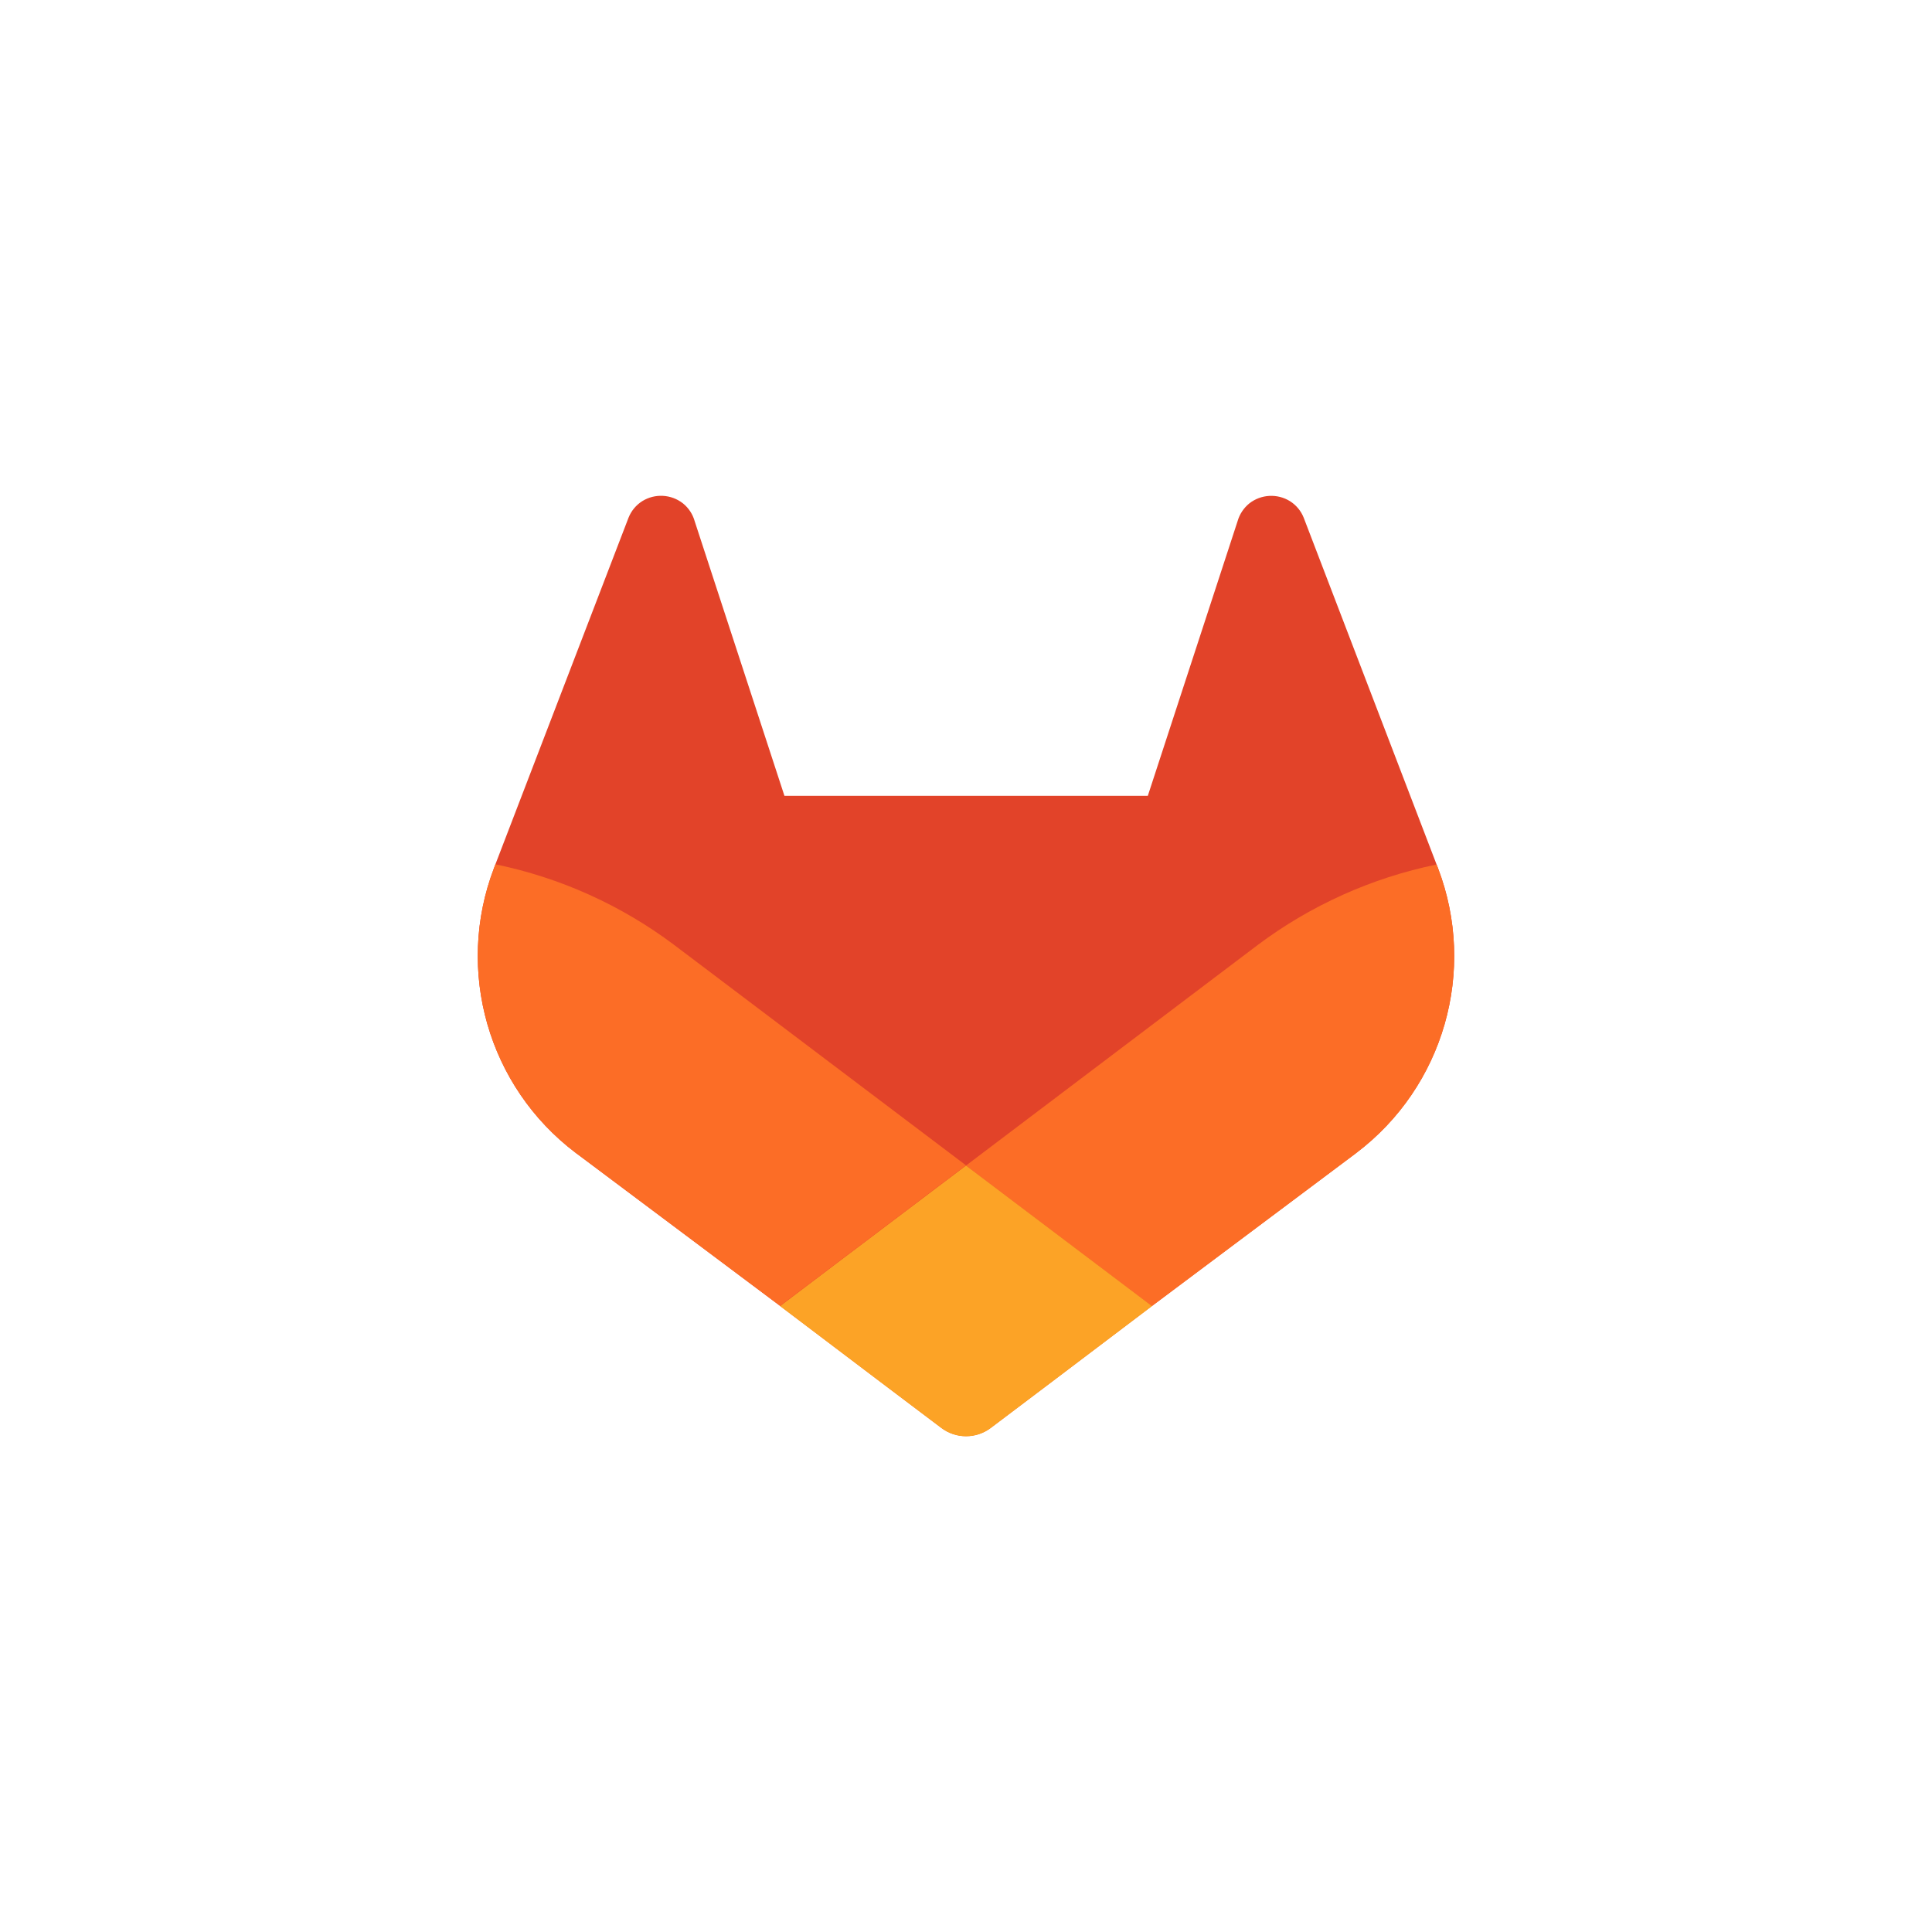
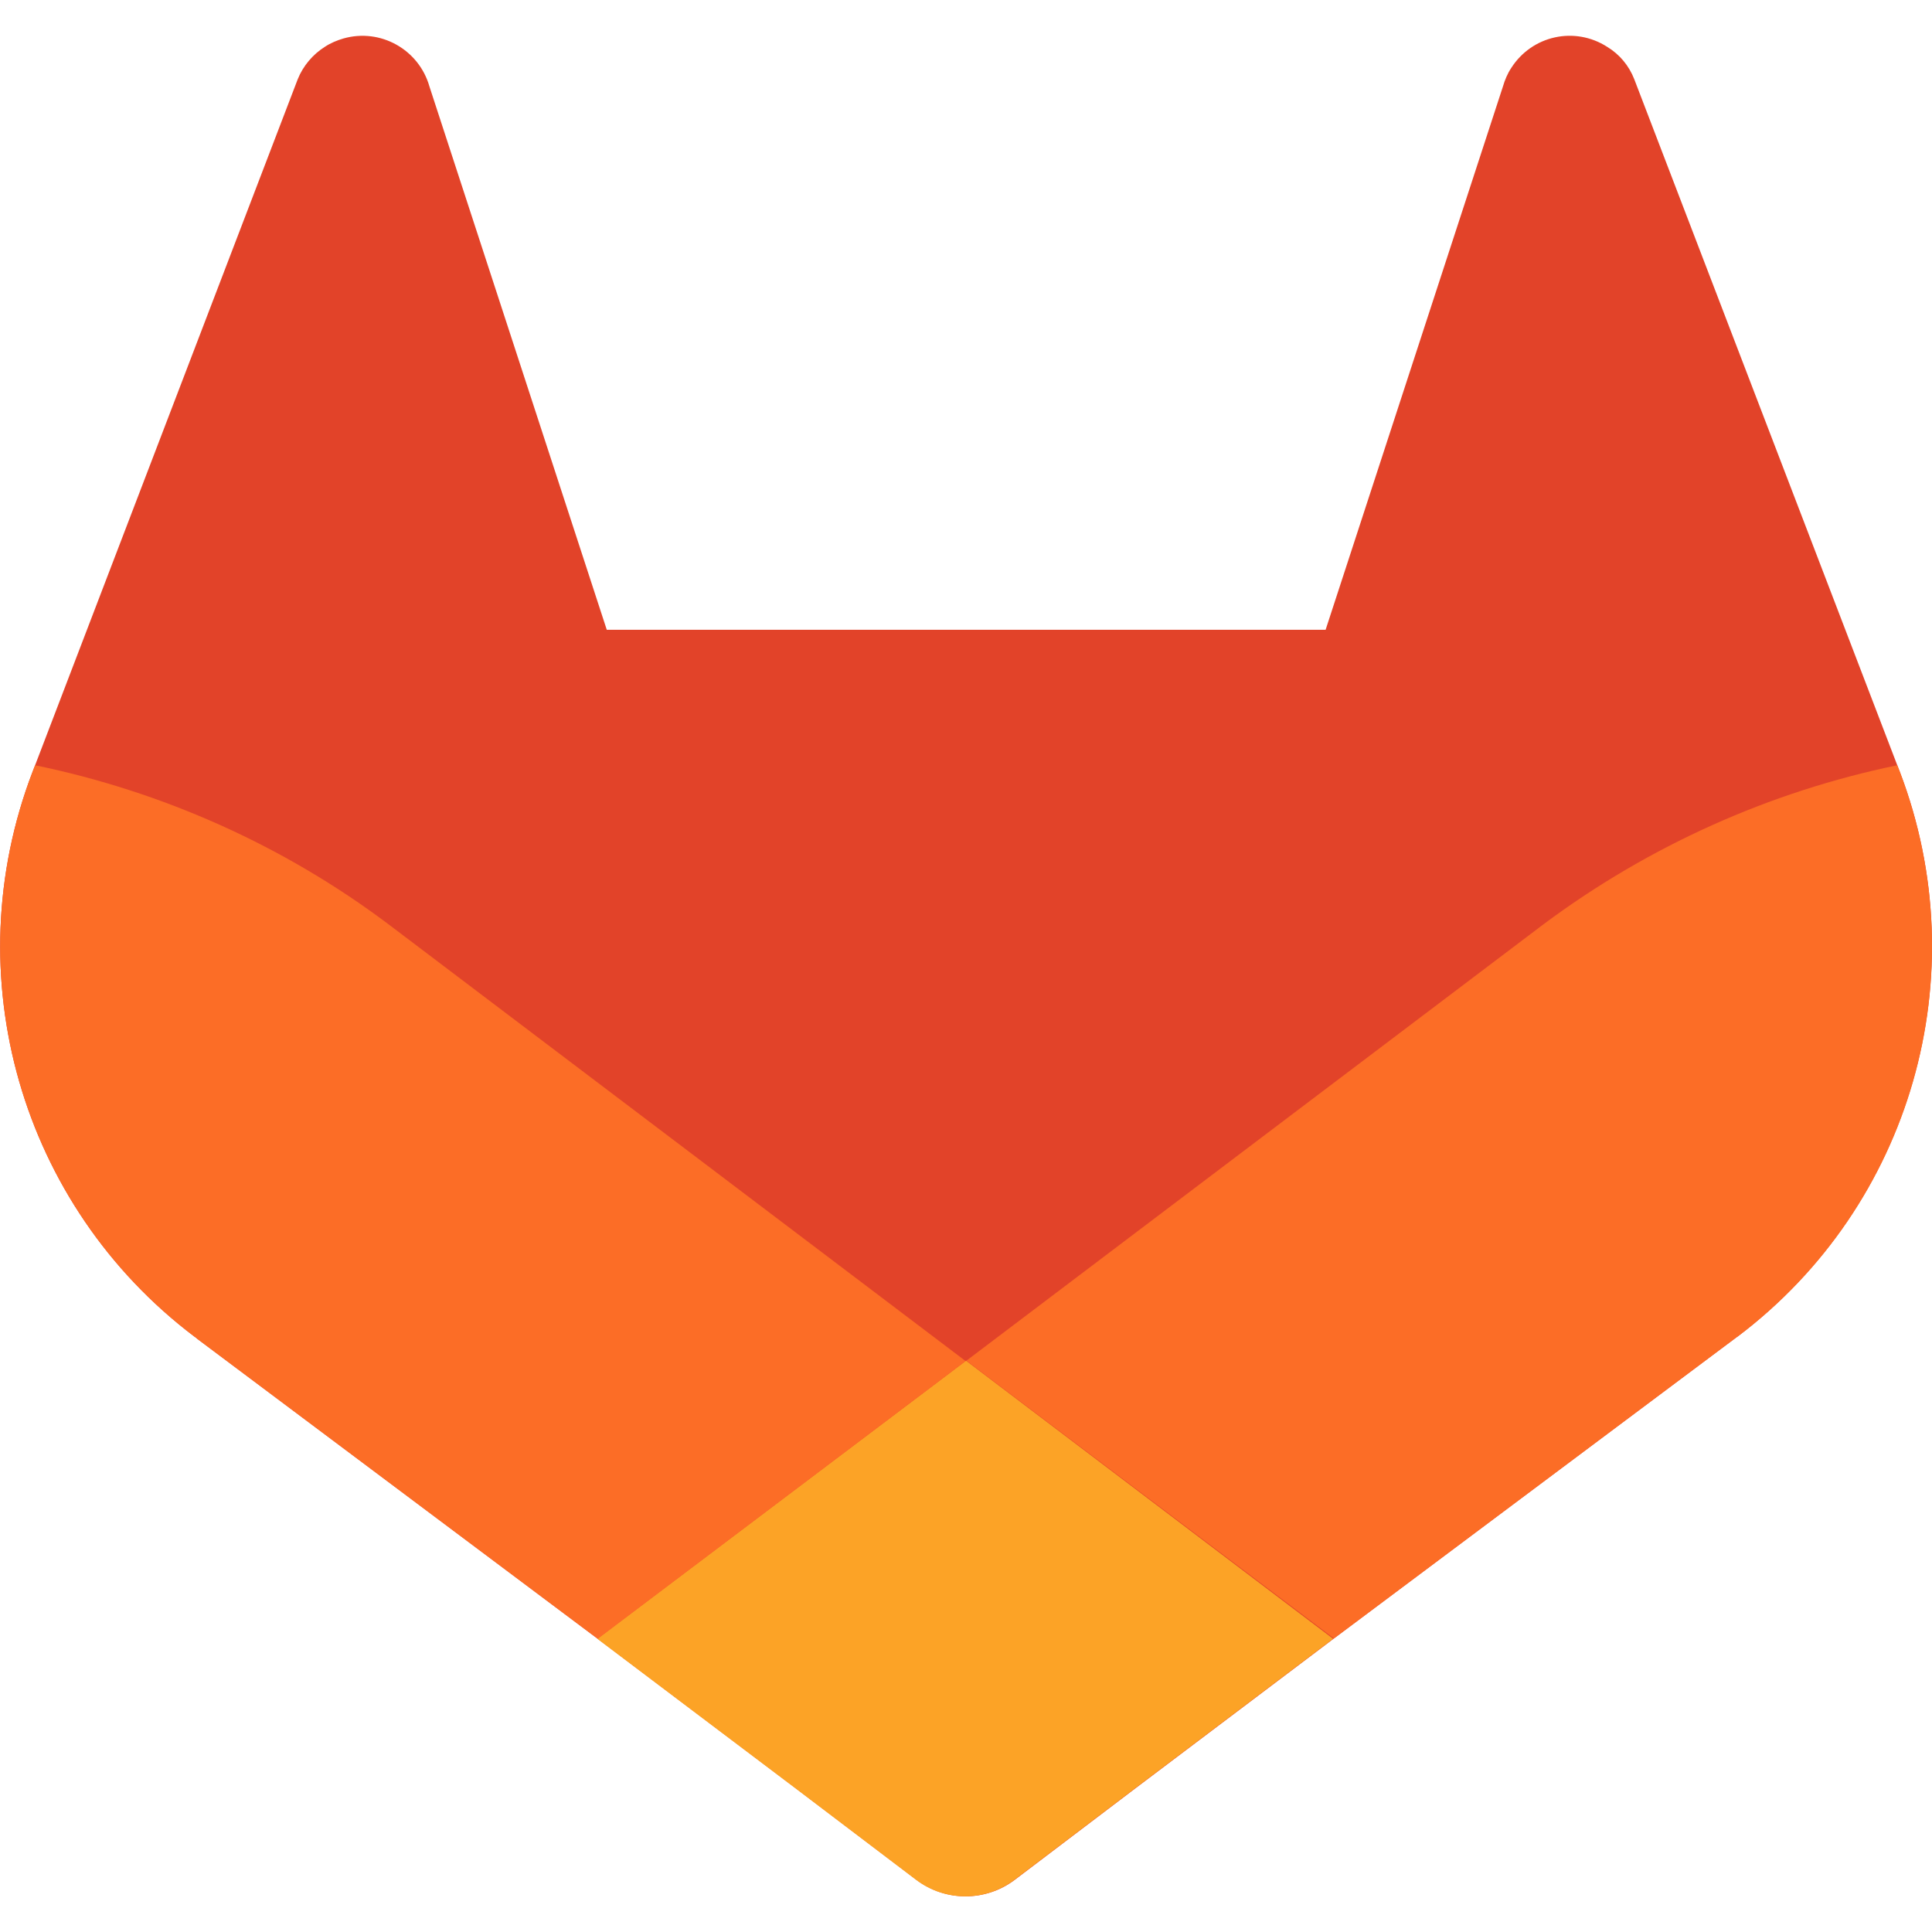
- <svg xmlns="http://www.w3.org/2000/svg" viewBox="0 0 380 380">
-   <defs>
-     <style>.cls-1{fill:#e24329;}.cls-2{fill:#fc6d26;}.cls-3{fill:#fca326;}</style>
-   </defs>
+ <svg xmlns="http://www.w3.org/2000/svg" version="1.1" id="Layer_1" x="0px" y="0px" viewBox="0 0 512 512" style="enable-background:new 0 0 512 512;" xml:space="preserve">
+   <style type="text/css">
+ 	.st0{fill:#E24329;}
+ 	.st1{fill:#FC6D26;}
+ 	.st2{fill:#FCA326;}
+ </style>
  <g id="LOGO">
-     <path class="cls-1" d="M282.83,170.73l-.27-.69-26.14-68.22a6.81,6.81,0,0,0-2.69-3.24,7,7,0,0,0-8,.43,7,7,0,0,0-2.32,3.52l-17.65,54H154.29l-17.65-54A6.86,6.86,0,0,0,134.32,99a7,7,0,0,0-8-.43,6.87,6.87,0,0,0-2.69,3.24L97.44,170l-.26.69a48.54,48.54,0,0,0,16.1,56.1l.09.07.24.17,39.82,29.82,19.7,14.91,12,9.06a8.07,8.07,0,0,0,9.76,0l12-9.06,19.7-14.91,40.06-30,.1-.08A48.56,48.56,0,0,0,282.83,170.73Z" />
-     <path class="cls-2" d="M282.83,170.73l-.27-.69a88.3,88.3,0,0,0-35.15,15.8L190,229.25c19.55,14.79,36.57,27.64,36.57,27.64l40.06-30,.1-.08A48.56,48.56,0,0,0,282.83,170.73Z" />
-     <path class="cls-3" d="M153.43,256.89l19.7,14.91,12,9.06a8.07,8.07,0,0,0,9.76,0l12-9.06,19.7-14.91S209.55,244,190,229.25C170.45,244,153.43,256.89,153.43,256.89Z" />
-     <path class="cls-2" d="M132.58,185.84A88.19,88.19,0,0,0,97.44,170l-.26.69a48.54,48.54,0,0,0,16.1,56.1l.09.07.24.17,39.82,29.82s17-12.85,36.57-27.64Z" />
+     <path class="st0" d="M503.5,204.6l-0.7-1.8L433.1,21c-1.4-3.6-3.9-6.6-7.2-8.6c-8.6-5.5-19.9-3-25.4,5.6c-1,1.5-1.7,3.2-2.2,4.9   l-47,144H160.8l-47-144c-2.8-9.8-13-15.5-22.8-12.7c-1.7,0.5-3.4,1.2-4.9,2.2c-3.2,2-5.8,5.1-7.2,8.6L9.3,202.8l-0.7,1.8   C-12,258.5,5.5,319.4,51.5,354.2l0.3,0.2l0.6,0.5l106,79.4l52.6,39.7l31.9,24.2c7.7,5.8,18.3,5.8,26,0l31.9-24.2l52.6-39.7   l106.8-79.9l0.3-0.2C506.5,319.4,524,258.5,503.5,204.6z" />
+     <path class="st1" d="M503.5,204.6l-0.7-1.8c-33.9,7-65.9,21.4-93.7,42.1l-153,115.7l97.4,73.6l106.8-79.9l0.3-0.2   C506.6,319.4,524,258.5,503.5,204.6z" />
+     <path class="st2" d="M158.3,434.3l52.6,39.7l31.9,24.2c7.7,5.8,18.3,5.8,26,0l31.9-24.2l52.6-39.7L256,360.6L158.3,434.3z" />
+     <path class="st1" d="M102.9,244.9c-27.7-20.8-59.7-35.1-93.6-42.1l-0.7,1.8C-12,258.5,5.5,319.4,51.5,354.2l0.3,0.2l0.6,0.5   l106,79.4l97.5-73.6L102.9,244.9z" />
  </g>
</svg>
